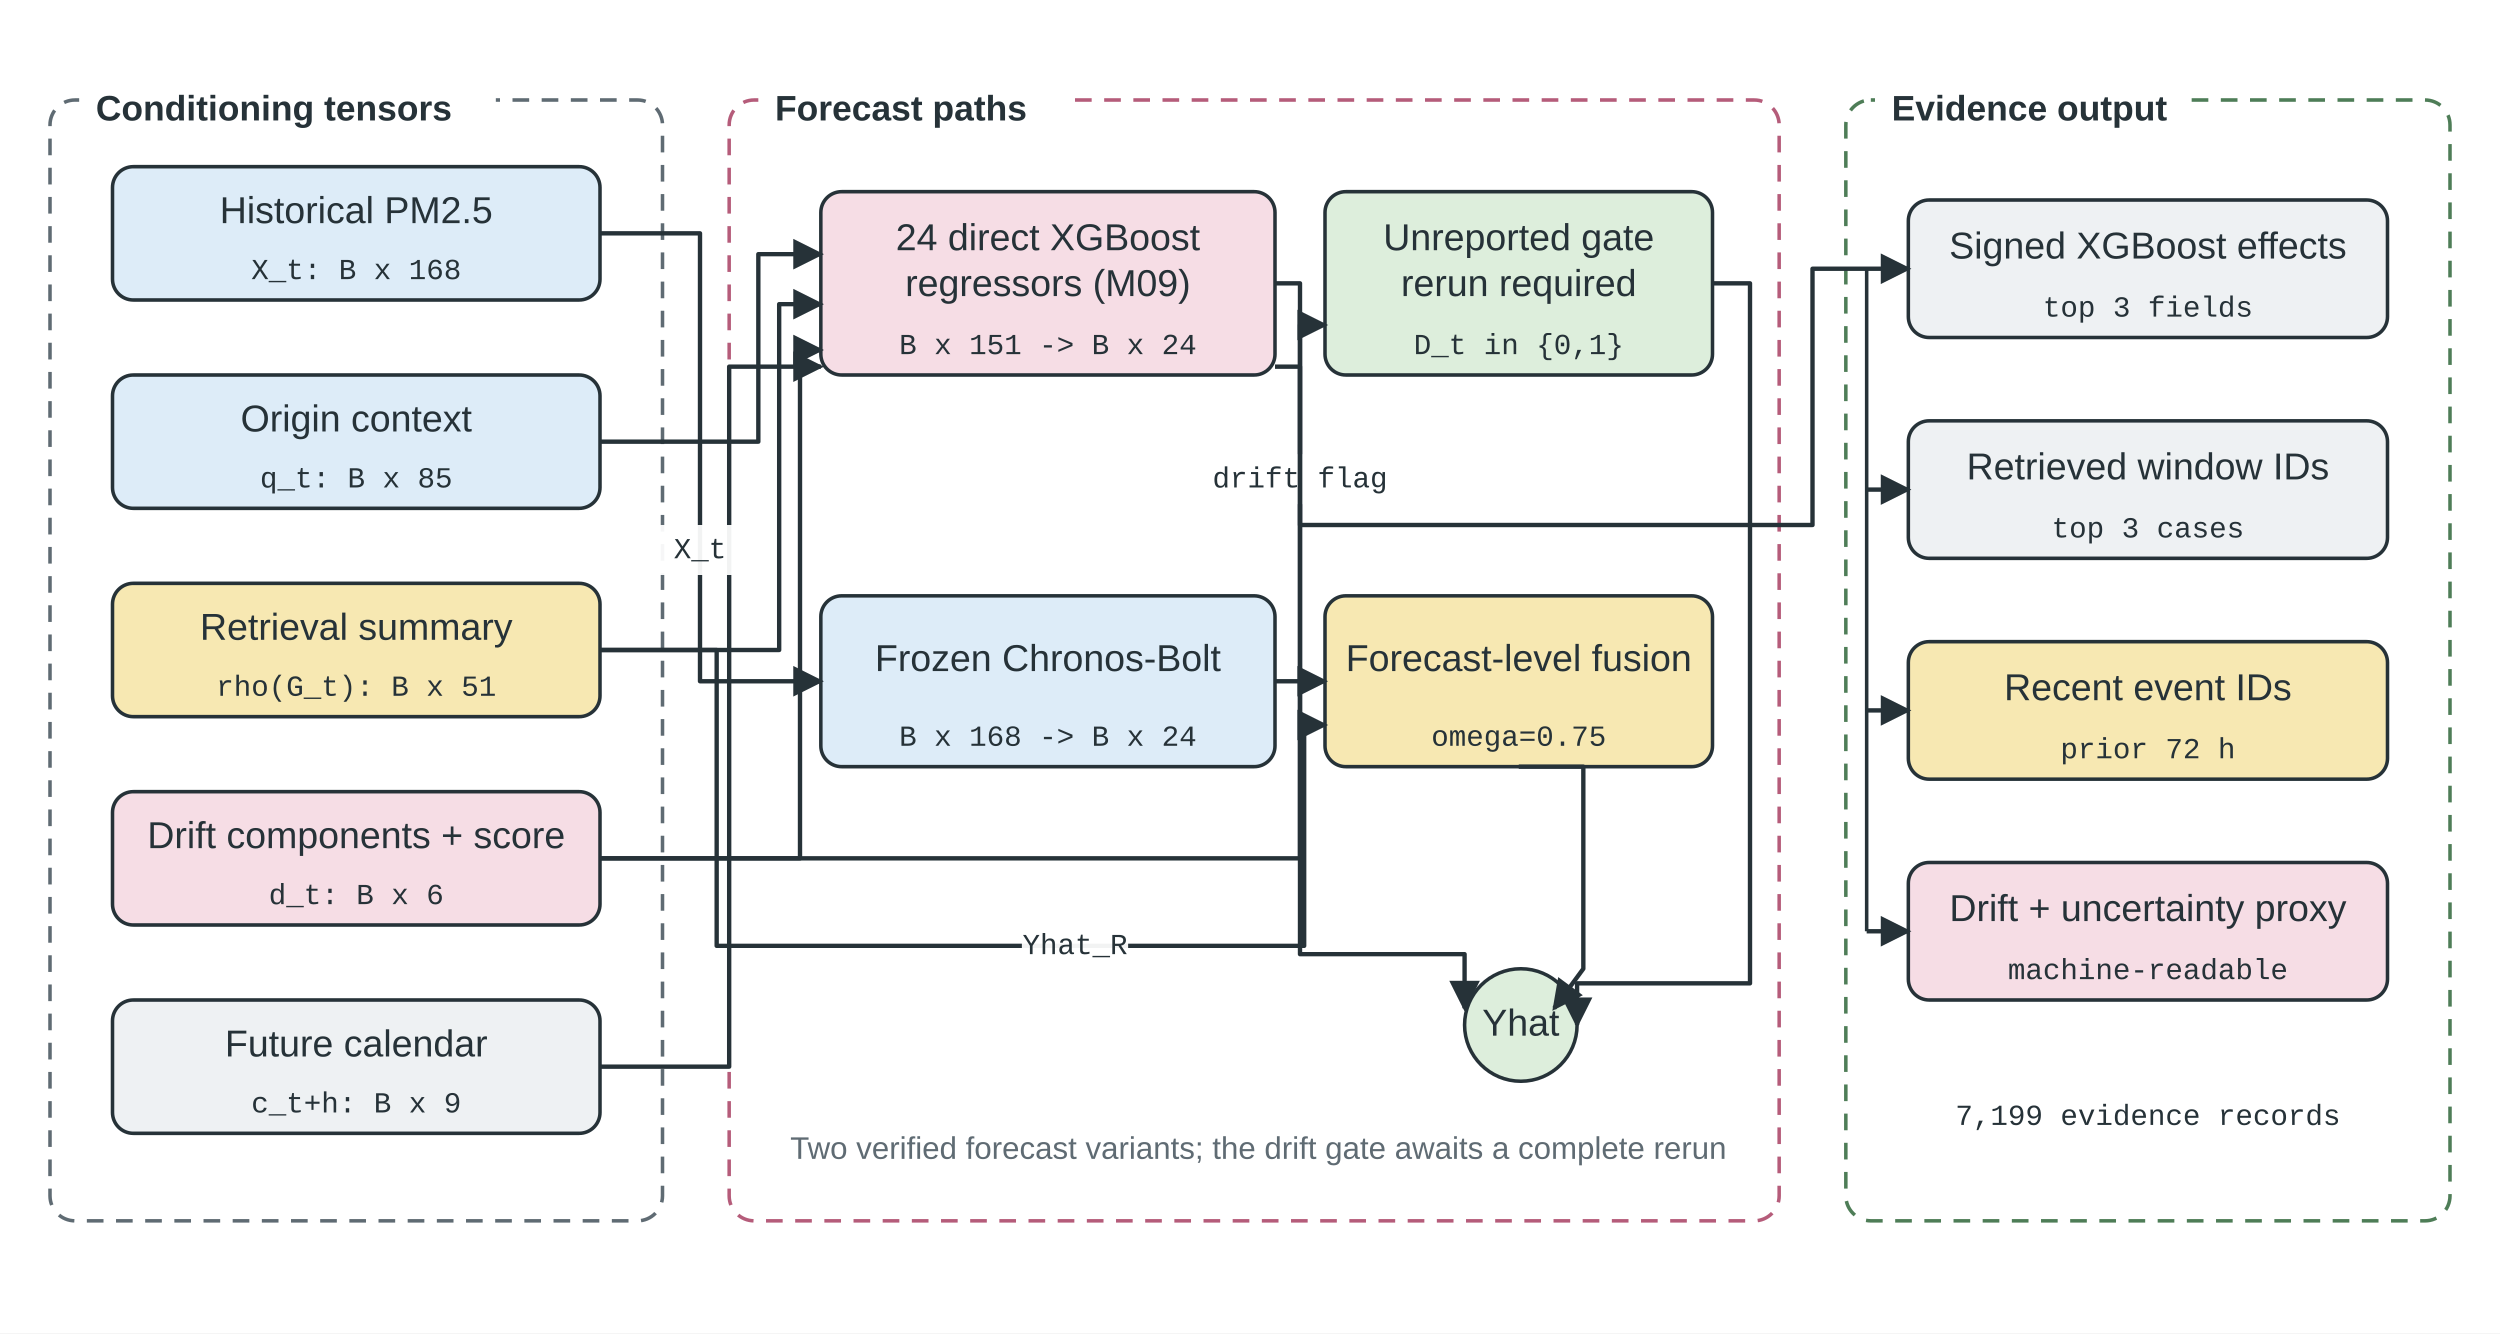
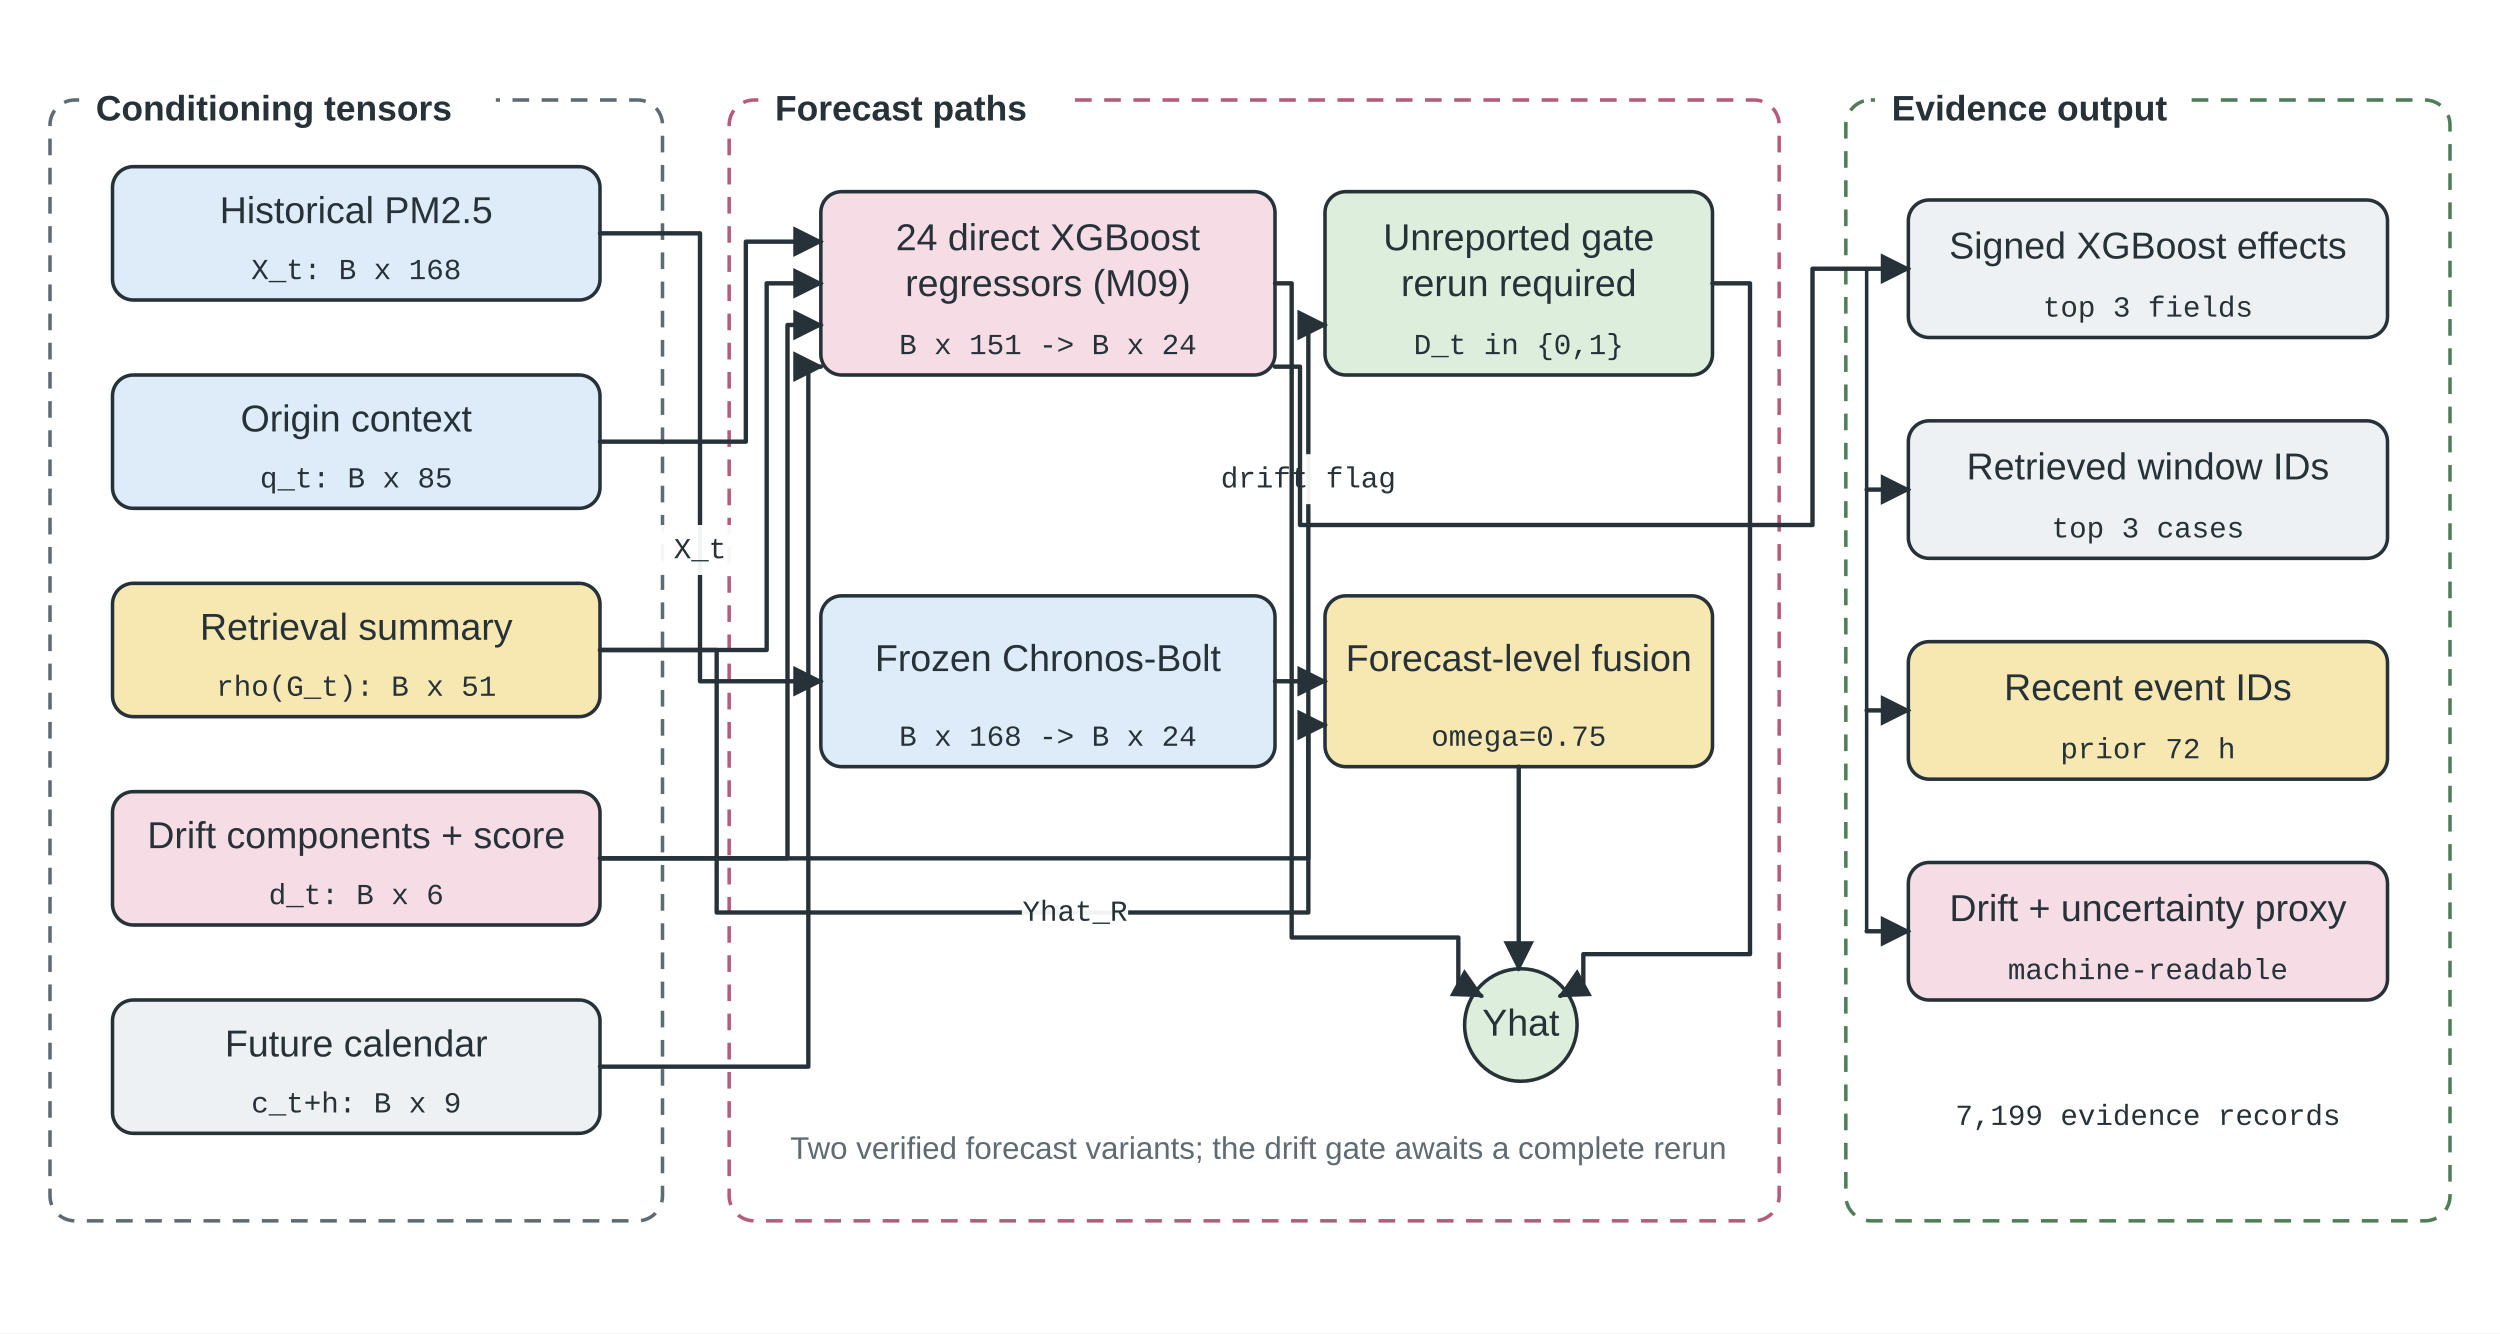
<svg xmlns="http://www.w3.org/2000/svg" width="1200" height="640" viewBox="0 0 1200 640" role="img" aria-label="Drift-Aware Forecast and Evidence Head internals">
  <defs>
    <marker id="arrow" viewBox="0 0 10 10" refX="9" refY="5" markerWidth="7" markerHeight="7" orient="auto-start-reverse">
      <path d="M 0 0 L 10 5 L 0 10 z" fill="#263238" />
    </marker>
    <style>
.label{font-family:Arial,Helvetica,sans-serif;font-size:18px;fill:#263238}
.small{font-family:Arial,Helvetica,sans-serif;font-size:15px;fill:#5F6B73}
.mono{font-family:Consolas,'Courier New',monospace;font-size:14px;fill:#263238}
.group{font-family:Arial,Helvetica,sans-serif;font-size:17px;font-weight:700;fill:#263238}
.title{font-family:Arial,Helvetica,sans-serif;font-size:21px;font-weight:700;fill:#263238}
</style>
  </defs>
  <rect x="0" y="0" width="1200" height="640" fill="#FFFFFF" />
  <rect x="24" y="48" width="294" height="538" rx="12" fill="none" stroke="#5F6B73" stroke-width="1.7" stroke-dasharray="8 6" />
  <rect x="38" y="36" width="200" height="24" fill="#FFFFFF" />
  <text x="46" y="53" class="group" text-anchor="start" dominant-baseline="middle">Conditioning tensors</text>
  <rect x="54" y="80" width="234" height="64" rx="10" fill="#DDECF8" stroke="#263238" stroke-width="1.7" />
  <text x="171.0" y="102.0" class="label" text-anchor="middle" dominant-baseline="middle">Historical PM2.5</text>
  <text x="171.0" y="130" class="mono" text-anchor="middle" dominant-baseline="middle">X_t: B x 168</text>
  <rect x="54" y="180" width="234" height="64" rx="10" fill="#DDECF8" stroke="#263238" stroke-width="1.7" />
  <text x="171.0" y="202.0" class="label" text-anchor="middle" dominant-baseline="middle">Origin context</text>
  <text x="171.0" y="230" class="mono" text-anchor="middle" dominant-baseline="middle">q_t: B x 85</text>
  <rect x="54" y="280" width="234" height="64" rx="10" fill="#F7E8B2" stroke="#263238" stroke-width="1.7" />
  <text x="171.0" y="302.0" class="label" text-anchor="middle" dominant-baseline="middle">Retrieval summary</text>
  <text x="171.0" y="330" class="mono" text-anchor="middle" dominant-baseline="middle">rho(G_t): B x 51</text>
  <rect x="54" y="380" width="234" height="64" rx="10" fill="#F6DDE5" stroke="#263238" stroke-width="1.7" />
  <text x="171.0" y="402.0" class="label" text-anchor="middle" dominant-baseline="middle">Drift components + score</text>
  <text x="171.0" y="430" class="mono" text-anchor="middle" dominant-baseline="middle">d_t: B x 6</text>
  <rect x="54" y="480" width="234" height="64" rx="10" fill="#EEF1F3" stroke="#263238" stroke-width="1.7" />
  <text x="171.0" y="502.0" class="label" text-anchor="middle" dominant-baseline="middle">Future calendar</text>
  <text x="171.0" y="530" class="mono" text-anchor="middle" dominant-baseline="middle">c_t+h: B x 9</text>
  <rect x="350" y="48" width="504" height="538" rx="12" fill="none" stroke="#B55C7A" stroke-width="1.7" stroke-dasharray="8 6" />
  <rect x="364" y="36" width="150" height="24" fill="#FFFFFF" />
  <text x="372" y="53" class="group" text-anchor="start" dominant-baseline="middle">Forecast paths</text>
  <rect x="394" y="92" width="218" height="88" rx="10" fill="#F6DDE5" stroke="#263238" stroke-width="1.7" />
  <text x="503.0" y="115.0" class="label" text-anchor="middle" dominant-baseline="middle">24 direct XGBoost</text>
  <text x="503.0" y="137.0" class="label" text-anchor="middle" dominant-baseline="middle">regressors (M09)</text>
  <text x="503.0" y="166" class="mono" text-anchor="middle" dominant-baseline="middle">B x 151 -&gt; B x 24</text>
  <rect x="636" y="92" width="186" height="88" rx="10" fill="#DDEEDC" stroke="#263238" stroke-width="1.7" />
  <text x="729.0" y="115.0" class="label" text-anchor="middle" dominant-baseline="middle">Unreported gate</text>
  <text x="729.0" y="137.0" class="label" text-anchor="middle" dominant-baseline="middle">rerun required</text>
  <text x="729.0" y="166" class="mono" text-anchor="middle" dominant-baseline="middle">D_t in {0,1}</text>
  <rect x="394" y="286" width="218" height="82" rx="10" fill="#DDECF8" stroke="#263238" stroke-width="1.7" />
  <text x="503.0" y="317.0" class="label" text-anchor="middle" dominant-baseline="middle">Frozen Chronos-Bolt</text>
  <text x="503.0" y="354" class="mono" text-anchor="middle" dominant-baseline="middle">B x 168 -&gt; B x 24</text>
  <rect x="636" y="286" width="186" height="82" rx="10" fill="#F7E8B2" stroke="#263238" stroke-width="1.7" />
  <text x="729.0" y="317.0" class="label" text-anchor="middle" dominant-baseline="middle">Forecast-level fusion</text>
  <text x="729.0" y="354" class="mono" text-anchor="middle" dominant-baseline="middle">omega=0.75</text>
-   <polyline points="288,212 364,212 364,122 394,122" fill="none" stroke="#263238" stroke-width="2.1" stroke-linejoin="round" marker-end="url(#arrow)" />
-   <polyline points="288,312 374,312 374,146 394,146" fill="none" stroke="#263238" stroke-width="2.1" stroke-linejoin="round" marker-end="url(#arrow)" />
-   <polyline points="288,412 384,412 384,168 394,168" fill="none" stroke="#263238" stroke-width="2.1" stroke-linejoin="round" marker-end="url(#arrow)" />
-   <polyline points="288,512 350,512 350,176 394,176" fill="none" stroke="#263238" stroke-width="2.1" stroke-linejoin="round" marker-end="url(#arrow)" />
-   <polyline points="288,112 336,112 336,327 394,327" fill="none" stroke="#263238" stroke-width="2.1" stroke-linejoin="round" marker-end="url(#arrow)" />
+   <polyline points="288,212 358,212 358,116 394,116" fill="none" stroke="#263238" stroke-width="2.1" stroke-linejoin="round" stroke-linecap="round" marker-end="url(#arrow)" />
+   <polyline points="288,312 368,312 368,136 394,136" fill="none" stroke="#263238" stroke-width="2.1" stroke-linejoin="round" stroke-linecap="round" marker-end="url(#arrow)" />
+   <polyline points="288,412 378,412 378,156 394,156" fill="none" stroke="#263238" stroke-width="2.1" stroke-linejoin="round" stroke-linecap="round" marker-end="url(#arrow)" />
+   <polyline points="288,512 388,512 388,176 394,176" fill="none" stroke="#263238" stroke-width="2.1" stroke-linejoin="round" stroke-linecap="round" marker-end="url(#arrow)" />
+   <polyline points="288,112 336,112 336,327 394,327" fill="none" stroke="#263238" stroke-width="2.1" stroke-linejoin="round" stroke-linecap="round" marker-end="url(#arrow)" />
  <rect x="312.0" y="252" width="48" height="24" fill="#FFFFFF" opacity="0.94" />
  <text x="336" y="264" class="mono" text-anchor="middle" dominant-baseline="middle">X_t</text>
-   <polyline points="288,312 344,312 344,454 626,454 626,348 636,348" fill="none" stroke="#263238" stroke-width="2.1" stroke-linejoin="round" marker-end="url(#arrow)" />
-   <rect x="490.5" y="442" width="51.0" height="24" fill="#FFFFFF" opacity="0.94" />
-   <text x="516" y="454" class="mono" text-anchor="middle" dominant-baseline="middle">Yhat_R</text>
-   <polyline points="612,327 636,327" fill="none" stroke="#263238" stroke-width="2.1" stroke-linejoin="round" marker-end="url(#arrow)" />
-   <polyline points="288,412 624,412 624,156 636,156" fill="none" stroke="#263238" stroke-width="2.1" stroke-linejoin="round" marker-end="url(#arrow)" />
-   <rect x="581.5" y="218" width="85.0" height="24" fill="#FFFFFF" opacity="0.94" />
-   <text x="624" y="230" class="mono" text-anchor="middle" dominant-baseline="middle">drift flag</text>
+   <polyline points="288,312 344,312 344,438 628,438 628,348 636,348" fill="none" stroke="#263238" stroke-width="2.1" stroke-linejoin="round" stroke-linecap="round" marker-end="url(#arrow)" />
+   <rect x="490.5" y="426" width="51.0" height="24" fill="#FFFFFF" opacity="0.94" />
+   <text x="516" y="438" class="mono" text-anchor="middle" dominant-baseline="middle">Yhat_R</text>
+   <polyline points="612,327 636,327" fill="none" stroke="#263238" stroke-width="2.1" stroke-linejoin="round" stroke-linecap="round" marker-end="url(#arrow)" />
+   <polyline points="288,412 628,412 628,156 636,156" fill="none" stroke="#263238" stroke-width="2.1" stroke-linejoin="round" stroke-linecap="round" marker-end="url(#arrow)" />
+   <rect x="585.5" y="218" width="85.0" height="24" fill="#FFFFFF" opacity="0.94" />
+   <text x="628" y="230" class="mono" text-anchor="middle" dominant-baseline="middle">drift flag</text>
  <circle cx="730" cy="492" r="27" fill="#DDEEDC" stroke="#263238" stroke-width="1.7" />
  <text x="730" y="492" class="label" text-anchor="middle" dominant-baseline="middle">Yhat</text>
-   <polyline points="612,136 624,136 624,458 703,458 703,484" fill="none" stroke="#263238" stroke-width="2.1" stroke-linejoin="round" marker-end="url(#arrow)" />
-   <polyline points="822,136 840,136 840,472 757,472 757,492" fill="none" stroke="#263238" stroke-width="2.1" stroke-linejoin="round" marker-end="url(#arrow)" />
-   <polyline points="729,368 760,368 760,465 746,484" fill="none" stroke="#263238" stroke-width="2.1" stroke-linejoin="round" marker-end="url(#arrow)" />
+   <polyline points="612,136 620,136 620,450 700,450 700,472 711,478" fill="none" stroke="#263238" stroke-width="2.1" stroke-linejoin="round" stroke-linecap="round" marker-end="url(#arrow)" />
+   <polyline points="822,136 840,136 840,458 760,458 760,472 749,478" fill="none" stroke="#263238" stroke-width="2.1" stroke-linejoin="round" stroke-linecap="round" marker-end="url(#arrow)" />
+   <polyline points="729,368 729,465" fill="none" stroke="#263238" stroke-width="2.1" stroke-linejoin="round" stroke-linecap="round" marker-end="url(#arrow)" />
  <text x="604" y="552" class="small" text-anchor="middle" dominant-baseline="middle">Two verified forecast variants; the drift gate awaits a complete rerun</text>
  <rect x="886" y="48" width="290" height="538" rx="12" fill="none" stroke="#4E7D57" stroke-width="1.7" stroke-dasharray="8 6" />
  <rect x="900" y="36" width="150" height="24" fill="#FFFFFF" />
  <text x="908" y="53" class="group" text-anchor="start" dominant-baseline="middle">Evidence output</text>
  <rect x="916" y="96" width="230" height="66" rx="10" fill="#EEF1F3" stroke="#263238" stroke-width="1.7" />
  <text x="1031.0" y="119.0" class="label" text-anchor="middle" dominant-baseline="middle">Signed XGBoost effects</text>
  <text x="1031.0" y="148" class="mono" text-anchor="middle" dominant-baseline="middle">top 3 fields</text>
  <rect x="916" y="202" width="230" height="66" rx="10" fill="#EEF1F3" stroke="#263238" stroke-width="1.7" />
  <text x="1031.0" y="225.0" class="label" text-anchor="middle" dominant-baseline="middle">Retrieved window IDs</text>
  <text x="1031.0" y="254" class="mono" text-anchor="middle" dominant-baseline="middle">top 3 cases</text>
  <rect x="916" y="308" width="230" height="66" rx="10" fill="#F7E8B2" stroke="#263238" stroke-width="1.7" />
  <text x="1031.0" y="331.0" class="label" text-anchor="middle" dominant-baseline="middle">Recent event IDs</text>
  <text x="1031.0" y="360" class="mono" text-anchor="middle" dominant-baseline="middle">prior 72 h</text>
  <rect x="916" y="414" width="230" height="66" rx="10" fill="#F6DDE5" stroke="#263238" stroke-width="1.7" />
  <text x="1031.0" y="437.0" class="label" text-anchor="middle" dominant-baseline="middle">Drift + uncertainty proxy</text>
  <text x="1031.0" y="466" class="mono" text-anchor="middle" dominant-baseline="middle">machine-readable</text>
-   <polyline points="612,176 624,176 624,252 870,252 870,129 916,129" fill="none" stroke="#263238" stroke-width="2.1" stroke-linejoin="round" marker-end="url(#arrow)" />
-   <polyline points="896,235 916,235" fill="none" stroke="#263238" stroke-width="2.1" stroke-linejoin="round" marker-end="url(#arrow)" />
-   <polyline points="896,341 916,341" fill="none" stroke="#263238" stroke-width="2.1" stroke-linejoin="round" marker-end="url(#arrow)" />
-   <polyline points="896,447 916,447" fill="none" stroke="#263238" stroke-width="2.1" stroke-linejoin="round" marker-end="url(#arrow)" />
+   <polyline points="612,176 624,176 624,252 870,252 870,129 916,129" fill="none" stroke="#263238" stroke-width="2.1" stroke-linejoin="round" stroke-linecap="round" marker-end="url(#arrow)" />
+   <polyline points="896,235 916,235" fill="none" stroke="#263238" stroke-width="2.1" stroke-linejoin="round" stroke-linecap="round" marker-end="url(#arrow)" />
+   <polyline points="896,341 916,341" fill="none" stroke="#263238" stroke-width="2.1" stroke-linejoin="round" stroke-linecap="round" marker-end="url(#arrow)" />
+   <polyline points="896,447 916,447" fill="none" stroke="#263238" stroke-width="2.1" stroke-linejoin="round" stroke-linecap="round" marker-end="url(#arrow)" />
  <line x1="896" y1="129" x2="896" y2="447" stroke="#263238" stroke-width="1.7" />
  <text x="1031" y="536" class="mono" text-anchor="middle" dominant-baseline="middle">7,199 evidence records</text>
</svg>
